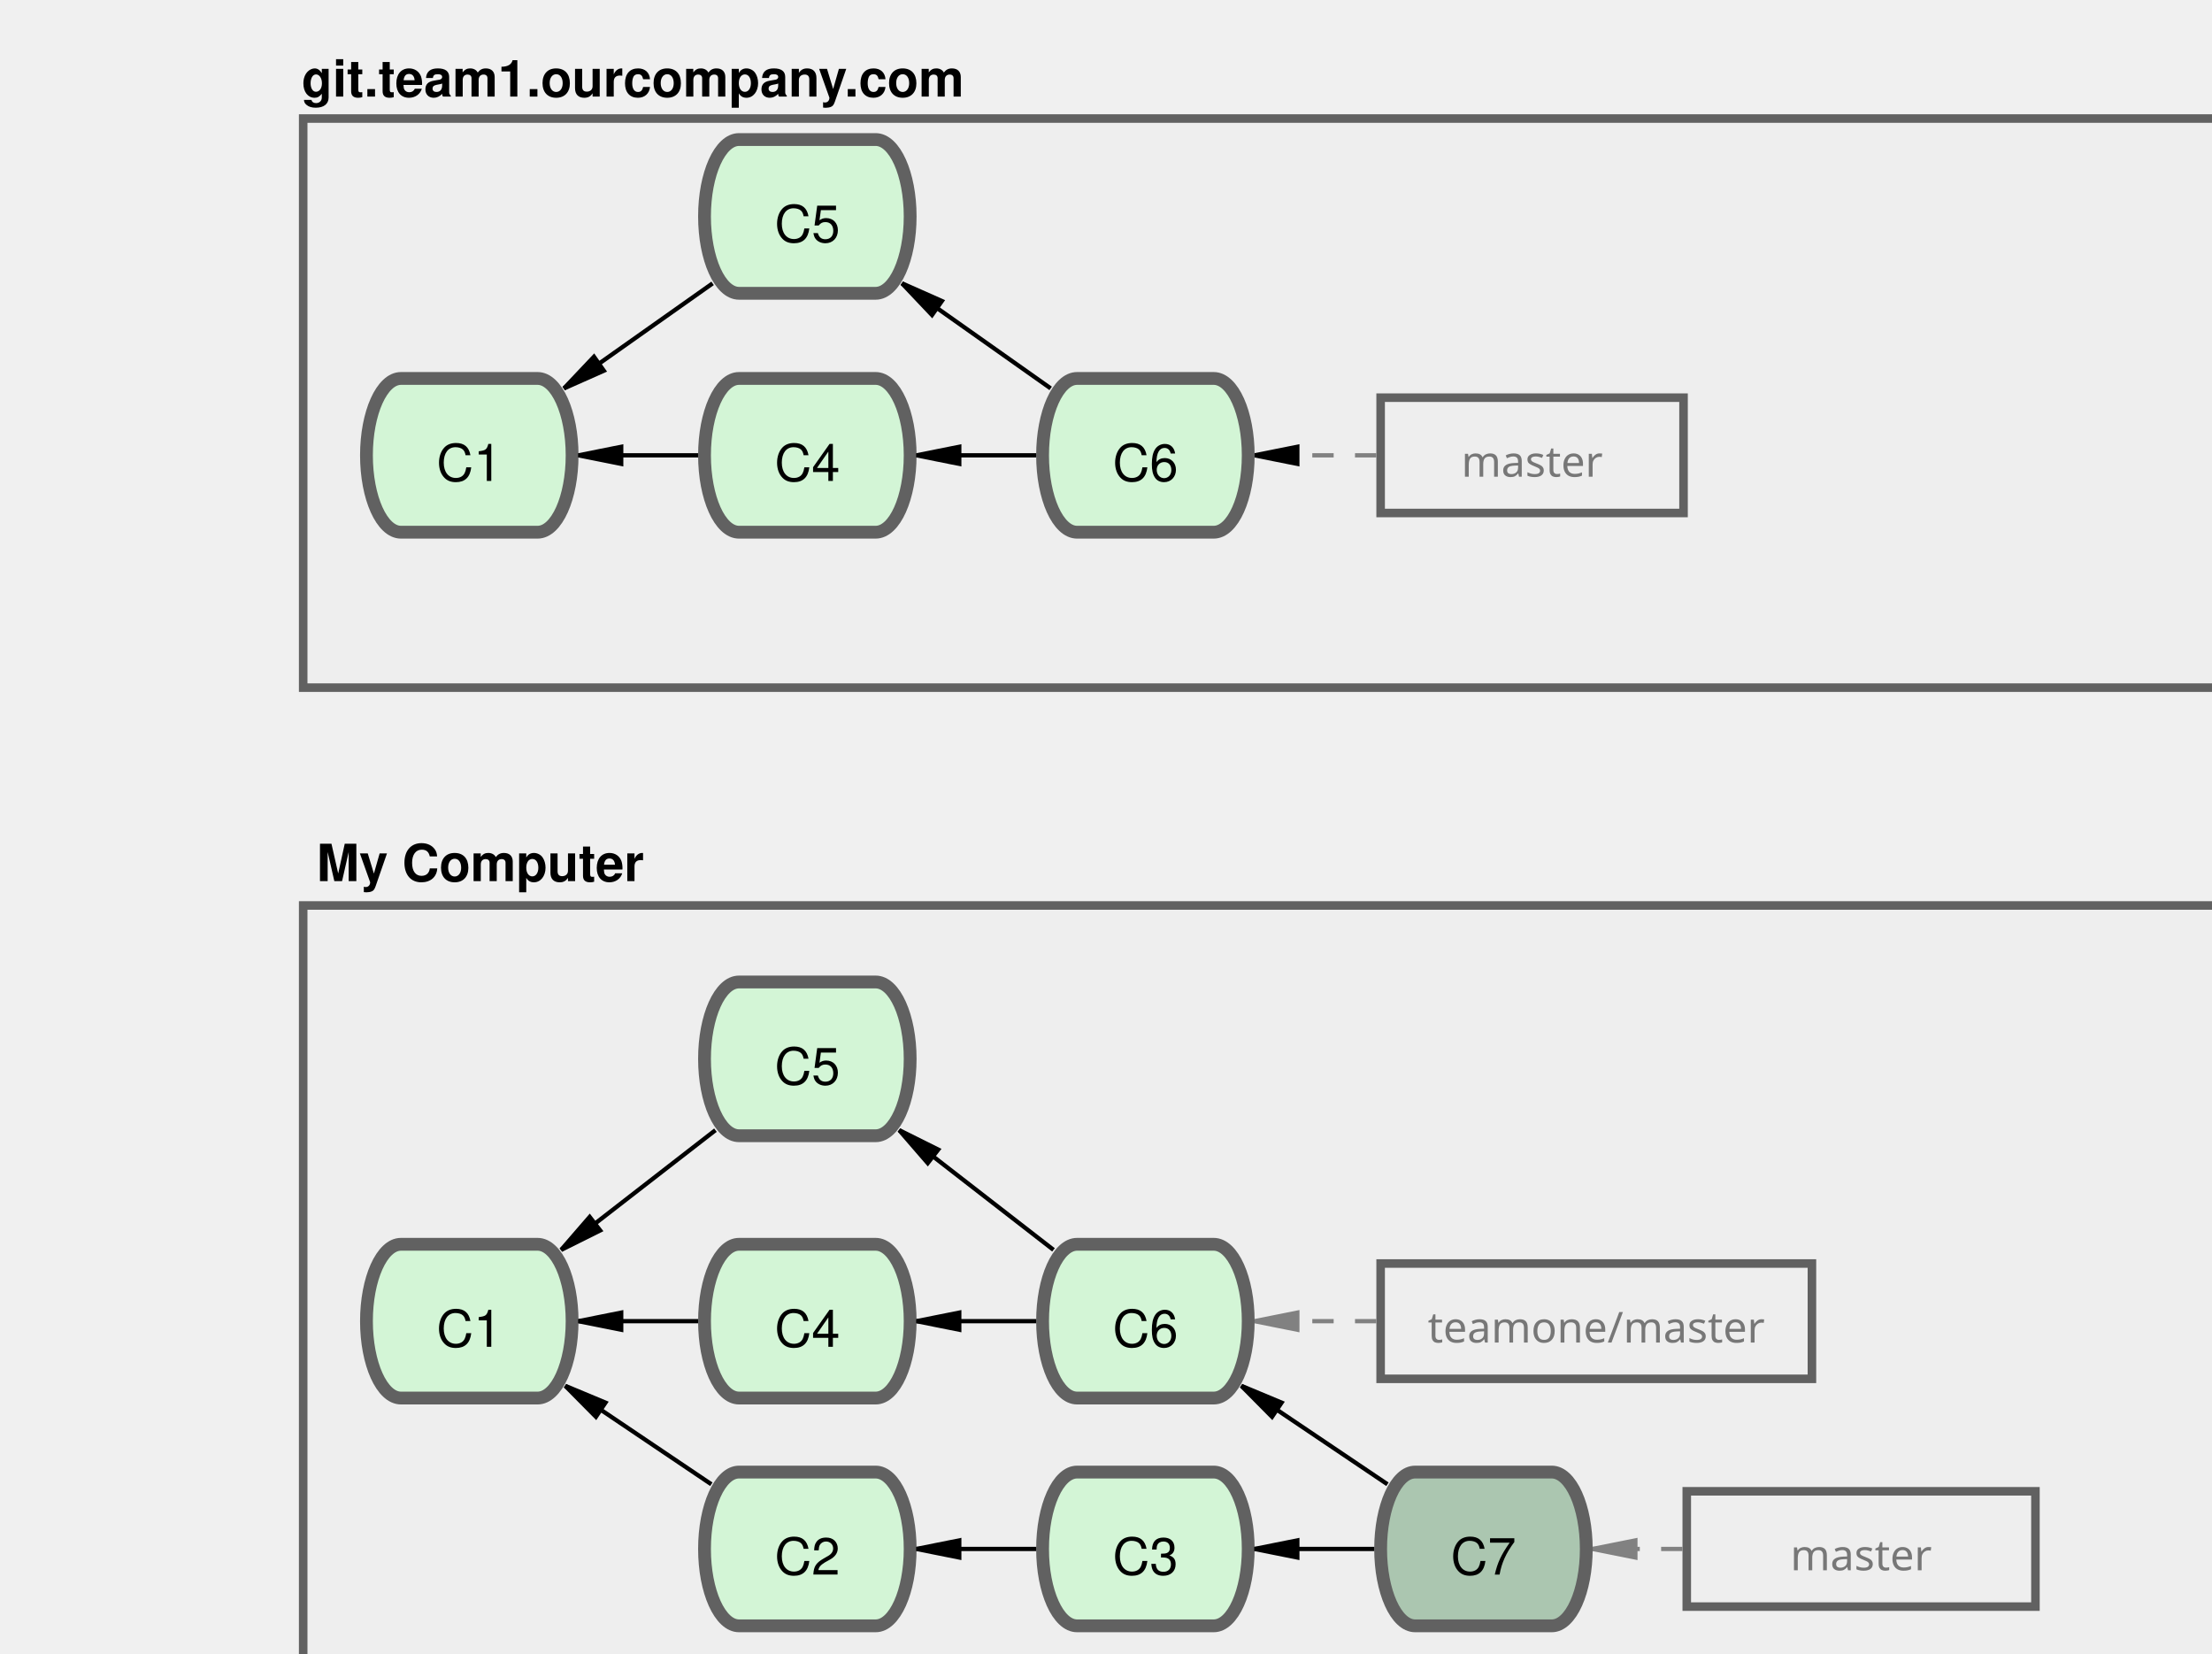
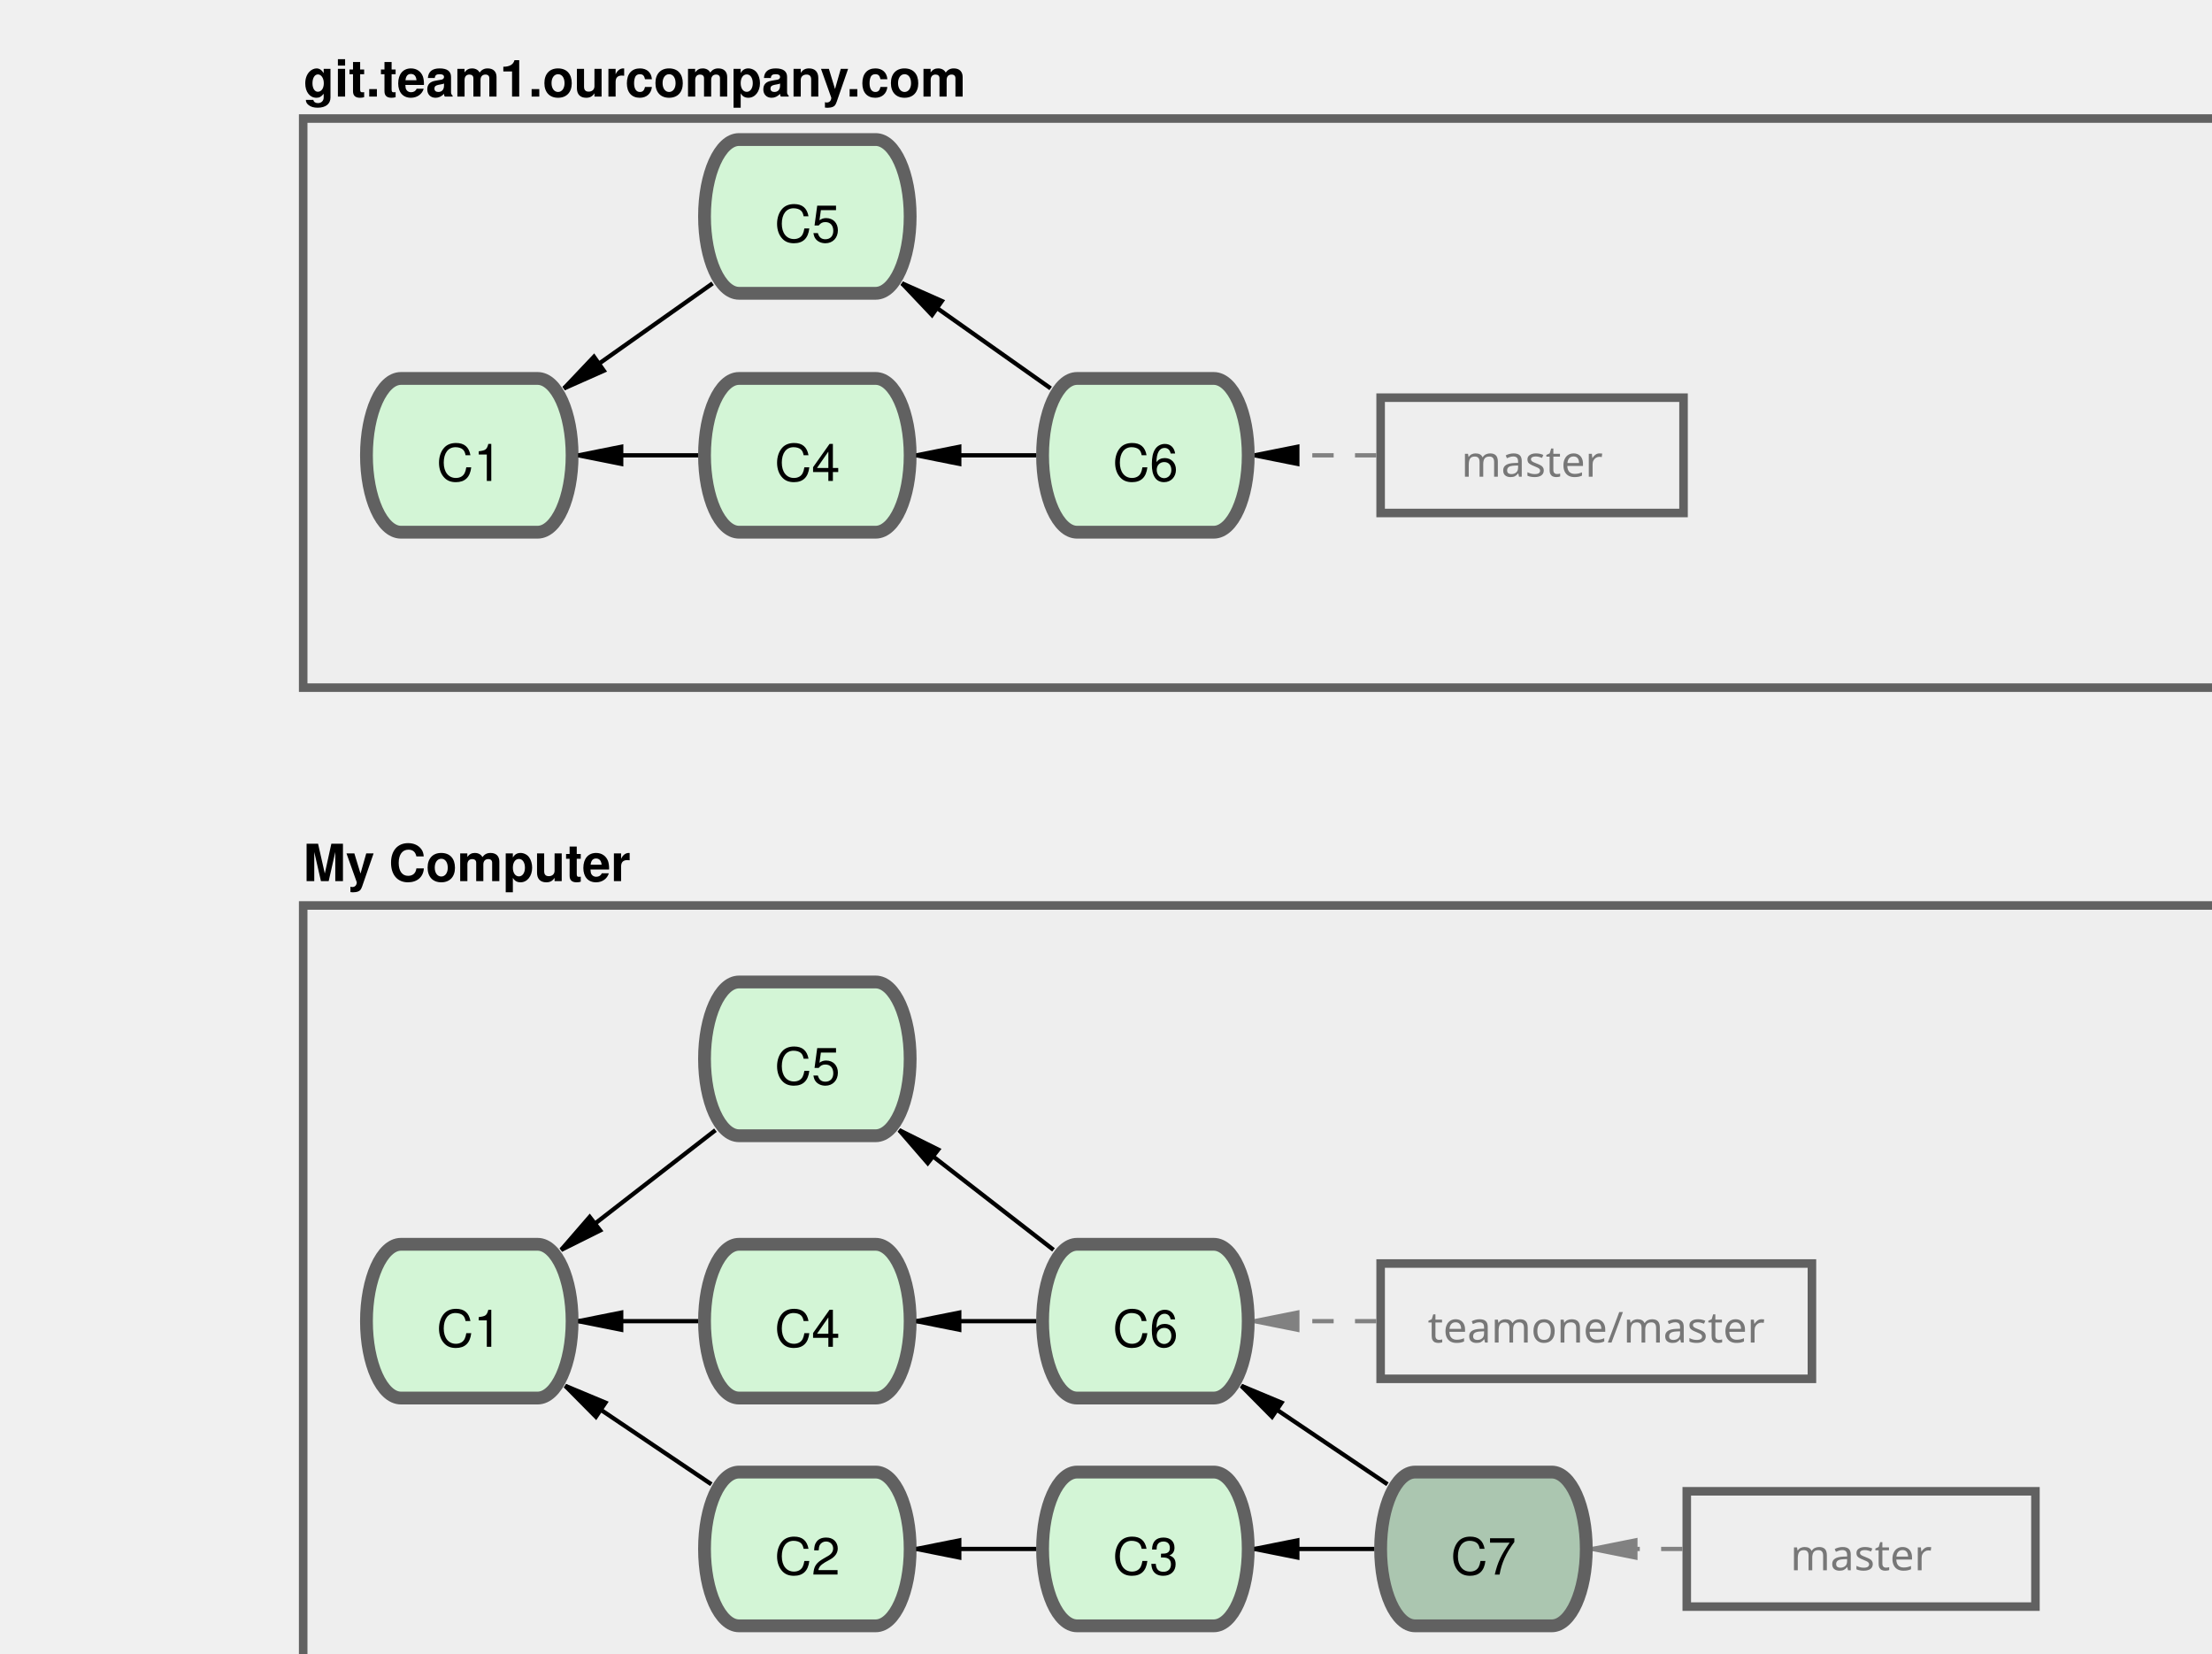
<svg xmlns="http://www.w3.org/2000/svg">
  <defs>
    <marker id="Arrow1Lend" orient="auto" refX="0.0" refY="0.0" style="overflow:visible;">
      <path d="M -10,0.0 L -10.0,-2.0 L 0.0,0.0 L -10.0,2.0 z " id="path3666" style="fill-rule:evenodd;stroke:#000000;stroke-width:1.0px;marker-start:none;" />
    </marker>
    <marker id="Arrow1Lend_818181" orient="auto" refX="0.0" refY="0.0" style="overflow:visible;">
      <path d="M -10,0.0 L -10.0,-2.0 L 0.0,0.0 L -10.0,2.0 z " id="path3666" style="fill-rule:evenodd;stroke:#000000;stroke-width:1.0px;marker-start:none;fill:#818181;stroke:#818181" />
    </marker>
  </defs>
  <g style="stroke:#000000;fill:#fff">
    <rect height="188.0" id="1351" style="stroke:#616161;stroke-width:2px;fill:#eeeeee" width="516.0" x="71.0" y="212.0" />
    <rect height="10.595" id="1353" style="stroke:none;fill:none" width="37.0" x="93.975" y="195.0" />
    <text id="1353_text" style="fill:#000000;stroke:#000000;stroke-width:0px;font-family: Helvetica;font-size:12px" x="93.975" y="195.0">
-       <tspan fill="#000000" font-family="Helvetica;,Sans-serif" font-size="12.0px" font-weight="bold" id="1353_line1" stroke="#000000" text-align="center" text-anchor="middle" x="112.475" y="206.298">
+       <tspan fill="#000000" font-family="Helvetica;,Sans-serif" font-size="12.0px" font-weight="bold" id="1353_line1" stroke="#000000" text-align="center" text-anchor="left" x="71.0" y="206.298">
				My Computer
			</tspan>
    </text>
    <rect height="27.0" id="1357" style="stroke:#616161;stroke-width:2px;fill:#eeeeee" width="101.0" x="323.312" y="295.83" />
    <text id="1357_text" style="fill:#cccccc;stroke:#cccccc;stroke-width:0px;font-family: Luxi Sans;font-size:10px" x="323.312" y="295.83">
      <tspan fill="#777777" font-family="LucidaGrande;" font-size="10.0px" id="1357_line1" stroke="#777777" text-align="center" text-anchor="middle" x="373.812" y="314.33">
				teamone/master
			</tspan>
    </text>
    <rect height="27.0" id="1364" style="stroke:#616161;stroke-width:2px;fill:#eeeeee" width="81.652" x="395.0" y="349.161" />
    <text id="1364_text" style="fill:#cccccc;stroke:#cccccc;stroke-width:0px;font-family: Luxi Sans;font-size:10px" x="395.0" y="349.161">
      <tspan fill="#777777" font-family="LucidaGrande;" font-size="10.0px" id="1364_line1" stroke="#777777" text-align="center" text-anchor="middle" x="435.826" y="367.661">
				master
			</tspan>
    </text>
    <rect height="36.0" id="1369" rx="8.085" ry="18.0" style="stroke:#616161;stroke-width:3px;fill:#d3f5d6" width="48.157" x="164.982" y="344.661" />
    <text id="1369_text" style="fill:#000000;stroke:#000000;stroke-width:0px;font-family: Helvetica;font-size:12px" x="164.982" y="344.661">
      <tspan fill="#000000" font-family="LucidaGrande;" font-size="12.0px" id="1369_line1" stroke="#000000" text-align="center" text-anchor="middle" x="189.061" y="368.661">
				C2
			</tspan>
    </text>
    <rect height="36.0" id="1370" rx="8.085" ry="18.0" style="stroke:#616161;stroke-width:3px;fill:#d3f5d6" width="48.157" x="244.147" y="344.661" />
    <text id="1370_text" style="fill:#000000;stroke:#000000;stroke-width:0px;font-family: Helvetica;font-size:12px" x="244.147" y="344.661">
      <tspan fill="#000000" font-family="LucidaGrande;" font-size="12.0px" id="1370_line1" stroke="#000000" text-align="center" text-anchor="middle" x="268.226" y="368.661">
				C3
			</tspan>
    </text>
    <path d="M 242.647,362.661 L 214.639,362.661" id="1371" style="marker-start:none;stroke:#000000;marker-end:url(#Arrow1Lend);fill:none" />
    <path d="M 322.312,309.33 L 293.805,309.33" id="1407" style="marker-start:none;stroke:#818181;marker-end:url(#Arrow1Lend_818181);stroke-dasharray:5 5;fill:none" />
    <path d="M 394.0,362.661 L 372.969,362.661" id="1408" style="marker-start:none;stroke:#818181;marker-end:url(#Arrow1Lend_818181);stroke-dasharray:5 5;fill:none" />
    <rect height="133.245" id="1350" style="stroke:#616161;stroke-width:2px;fill:#eeeeee" width="516.0" x="71.0" y="27.755" />
    <rect height="27.0" id="1344" style="stroke:#616161;stroke-width:2px;fill:#eeeeee" width="70.932" x="323.312" y="93.107" />
    <text id="1344_text" style="fill:#cccccc;stroke:#cccccc;stroke-width:0px;font-family: Luxi Sans;font-size:10px" x="323.312" y="93.107">
      <tspan fill="#777777" font-family="LucidaGrande;" font-size="10.0px" id="1344_line1" stroke="#777777" text-align="center" text-anchor="middle" x="358.778" y="111.607">
				master
			</tspan>
    </text>
    <rect height="3.214" id="1352" style="stroke:none;fill:none" width="36.334" x="130.0" y="15.0" />
    <text id="1352_text" style="fill:#000000;stroke:#000000;stroke-width:0px;font-family: Helvetica;font-size:12px" x="130.0" y="15.0">
-       <tspan fill="#000000" font-family="Helvetica;,Sans-serif" font-size="12.0px" font-weight="bold" id="1352_line1" stroke="#000000" text-align="center" text-anchor="middle" x="148.167" y="22.607">
+       <tspan fill="#000000" font-family="Helvetica;,Sans-serif" font-size="12.0px" font-weight="bold" id="1352_line1" stroke="#000000" text-align="center" text-anchor="left" x="71.0" y="22.607">
				git.team1.ourcompany.com
			</tspan>
    </text>
    <rect height="36.0" id="1375" rx="8.085" ry="18.0" style="stroke:#616161;stroke-width:3px;fill:#d3f5d6" width="48.157" x="85.817" y="88.607" />
    <text id="1375_text" style="fill:#000000;stroke:#000000;stroke-width:0px;font-family: Helvetica;font-size:12px" x="85.817" y="88.607">
      <tspan fill="#000000" font-family="LucidaGrande;" font-size="12.0px" id="1375_line1" stroke="#000000" text-align="center" text-anchor="middle" x="109.896" y="112.607">
				C1
			</tspan>
    </text>
    <path d="M 322.312,106.607 L 293.805,106.607" id="1405" style="marker-start:none;stroke:#818181;marker-end:url(#Arrow1Lend);stroke-dasharray:5 5;fill:none" />
    <rect height="36.0" id="1379" rx="8.085" ry="18.0" style="stroke:#616161;stroke-width:3px;fill:#d3f5d6" width="48.157" x="164.982" y="32.67" />
    <text id="1379_text" style="fill:#000000;stroke:#000000;stroke-width:0px;font-family: Helvetica;font-size:12px" x="164.982" y="32.67">
      <tspan fill="#000000" font-family="LucidaGrande;" font-size="12.0px" id="1379_line1" stroke="#000000" text-align="center" text-anchor="middle" x="189.061" y="56.67">
				C5
			</tspan>
    </text>
    <rect height="36.0" id="1380" rx="8.085" ry="18.0" style="stroke:#616161;stroke-width:3px;fill:#d3f5d6" width="48.157" x="164.982" y="88.607" />
    <text id="1380_text" style="fill:#000000;stroke:#000000;stroke-width:0px;font-family: Helvetica;font-size:12px" x="164.982" y="88.607">
      <tspan fill="#000000" font-family="LucidaGrande;" font-size="12.0px" id="1380_line1" stroke="#000000" text-align="center" text-anchor="middle" x="189.061" y="112.607">
				C4
			</tspan>
    </text>
    <path d="M 163.482,106.607 L 135.475,106.607" id="1381" style="marker-start:none;stroke:#000000;marker-end:url(#Arrow1Lend);fill:none" />
    <rect height="36.0" id="1382" rx="8.085" ry="18.0" style="stroke:#616161;stroke-width:3px;fill:#d3f5d6" width="48.157" x="244.147" y="88.607" />
    <text id="1382_text" style="fill:#000000;stroke:#000000;stroke-width:0px;font-family: Helvetica;font-size:12px" x="244.147" y="88.607">
      <tspan fill="#000000" font-family="LucidaGrande;" font-size="12.0px" id="1382_line1" stroke="#000000" text-align="center" text-anchor="middle" x="268.226" y="112.607">
				C6
			</tspan>
    </text>
    <path d="M 242.647,106.607 L 214.639,106.607" id="1383" style="marker-start:none;stroke:#000000;marker-end:url(#Arrow1Lend);fill:none" />
    <path d="M 166.876,66.346 L 132.081,90.931" id="1409" style="marker-start:none;stroke:#000000;marker-end:url(#Arrow1Lend);fill:none" />
    <path d="M 246.041,90.931 L 211.246,66.346" id="1419" style="marker-start:none;stroke:#000000;marker-end:url(#Arrow1Lend);fill:none" />
    <rect height="36.0" id="1420" rx="8.085" ry="18.0" style="stroke:#616161;stroke-width:3px;fill:#d3f5d6" width="48.157" x="85.817" y="291.33" />
    <text id="1420_text" style="fill:#000000;stroke:#000000;stroke-width:0px;font-family: Helvetica;font-size:12px" x="85.817" y="291.33">
      <tspan fill="#000000" font-family="LucidaGrande;" font-size="12.0px" id="1420_line1" stroke="#000000" text-align="center" text-anchor="middle" x="109.896" y="315.33">
				C1
			</tspan>
    </text>
    <rect height="36.0" id="1421" rx="8.085" ry="18.0" style="stroke:#616161;stroke-width:3px;fill:#d3f5d6" width="48.157" x="164.982" y="229.915" />
    <text id="1421_text" style="fill:#000000;stroke:#000000;stroke-width:0px;font-family: Helvetica;font-size:12px" x="164.982" y="229.915">
      <tspan fill="#000000" font-family="LucidaGrande;" font-size="12.0px" id="1421_line1" stroke="#000000" text-align="center" text-anchor="middle" x="189.061" y="253.915">
				C5
			</tspan>
    </text>
    <rect height="36.0" id="1422" rx="8.085" ry="18.0" style="stroke:#616161;stroke-width:3px;fill:#d3f5d6" width="48.157" x="164.982" y="291.33" />
    <text id="1422_text" style="fill:#000000;stroke:#000000;stroke-width:0px;font-family: Helvetica;font-size:12px" x="164.982" y="291.33">
      <tspan fill="#000000" font-family="LucidaGrande;" font-size="12.0px" id="1422_line1" stroke="#000000" text-align="center" text-anchor="middle" x="189.061" y="315.33">
				C4
			</tspan>
    </text>
    <path d="M 163.482,309.33 L 135.475,309.33" id="1423" style="marker-start:none;stroke:#000000;marker-end:url(#Arrow1Lend);fill:none" />
    <rect height="36.0" id="1424" rx="8.085" ry="18.0" style="stroke:#616161;stroke-width:3px;fill:#d3f5d6" width="48.157" x="244.147" y="291.33" />
    <text id="1424_text" style="fill:#000000;stroke:#000000;stroke-width:0px;font-family: Helvetica;font-size:12px" x="244.147" y="291.33">
      <tspan fill="#000000" font-family="LucidaGrande;" font-size="12.0px" id="1424_line1" stroke="#000000" text-align="center" text-anchor="middle" x="268.226" y="315.33">
				C6
			</tspan>
    </text>
    <path d="M 242.647,309.33 L 214.639,309.33" id="1425" style="marker-start:none;stroke:#000000;marker-end:url(#Arrow1Lend);fill:none" />
    <path d="M 167.541,264.61 L 131.416,292.635" id="1426" style="marker-start:none;stroke:#000000;marker-end:url(#Arrow1Lend);fill:none" />
    <path d="M 246.706,292.635 L 210.581,264.61" id="1427" style="marker-start:none;stroke:#000000;marker-end:url(#Arrow1Lend);fill:none" />
    <path d="M 166.579,347.516 L 132.377,324.475" id="1428" style="marker-start:none;stroke:#000000;marker-end:url(#Arrow1Lend);fill:none" />
    <rect height="36.0" id="1429" rx="8.085" ry="18.0" style="stroke:#616161;stroke-width:3px;fill:#abc6b0" width="48.157" x="323.312" y="344.661" />
    <text id="1429_text" style="fill:#000000;stroke:#000000;stroke-width:0px;font-family: Helvetica;font-size:12px" x="323.312" y="344.661">
      <tspan fill="#000000" font-family="LucidaGrande;" font-size="12.0px" id="1429_line1" stroke="#000000" text-align="center" text-anchor="middle" x="347.391" y="368.661">
				C7
			</tspan>
    </text>
    <path d="M 321.812,362.661 L 293.805,362.661" id="1430" style="marker-start:none;stroke:#000000;marker-end:url(#Arrow1Lend);fill:none" />
    <path d="M 324.909,347.516 L 290.707,324.475" id="1431" style="marker-start:none;stroke:#000000;marker-end:url(#Arrow1Lend);fill:none" />
  </g>
</svg>
